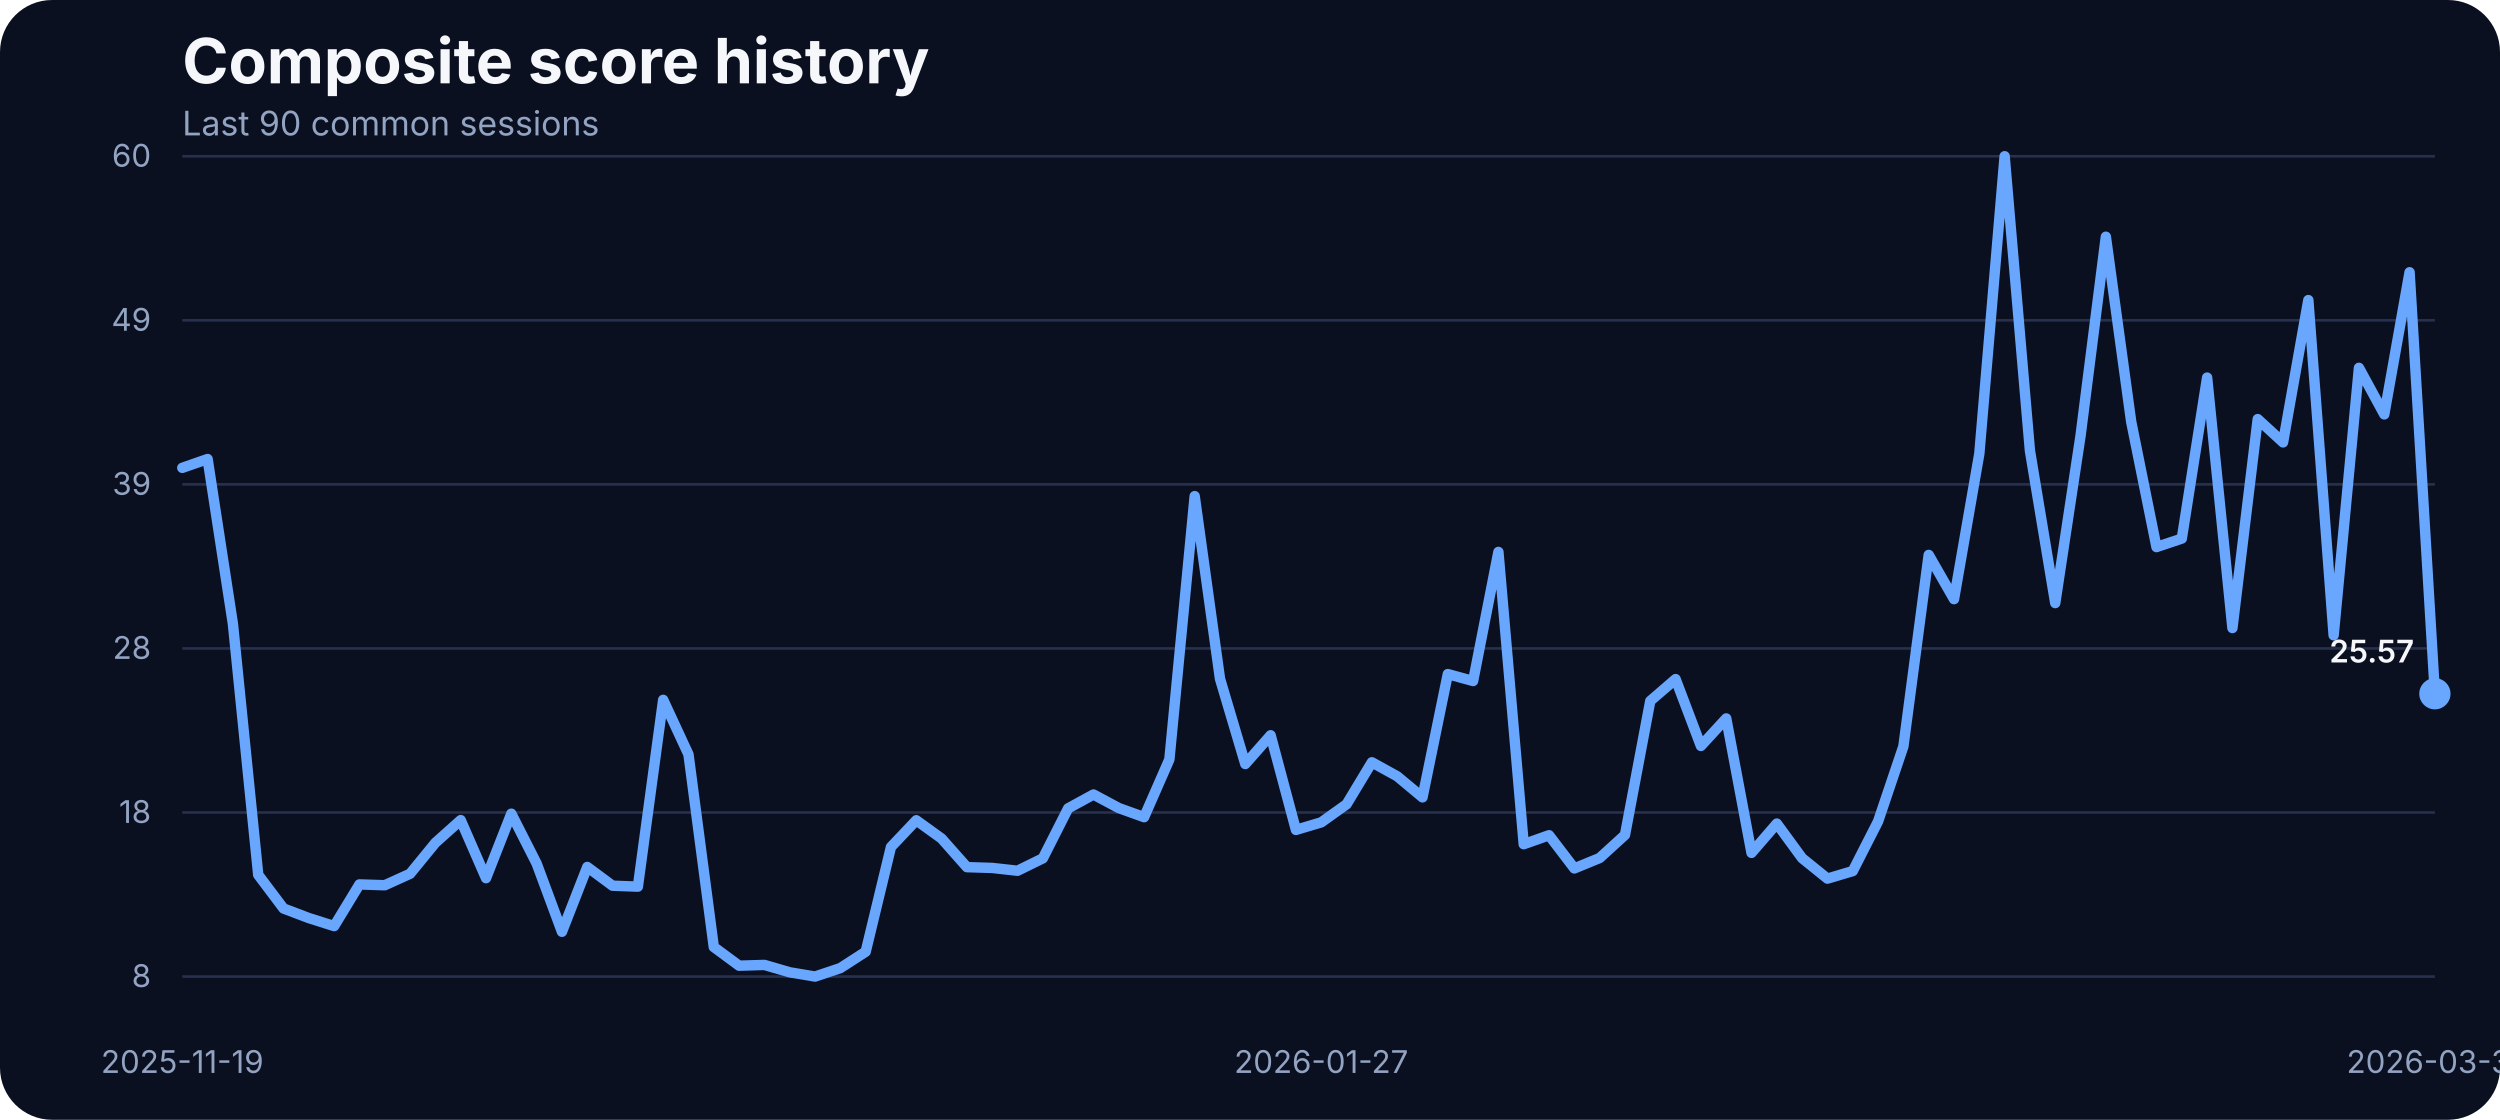
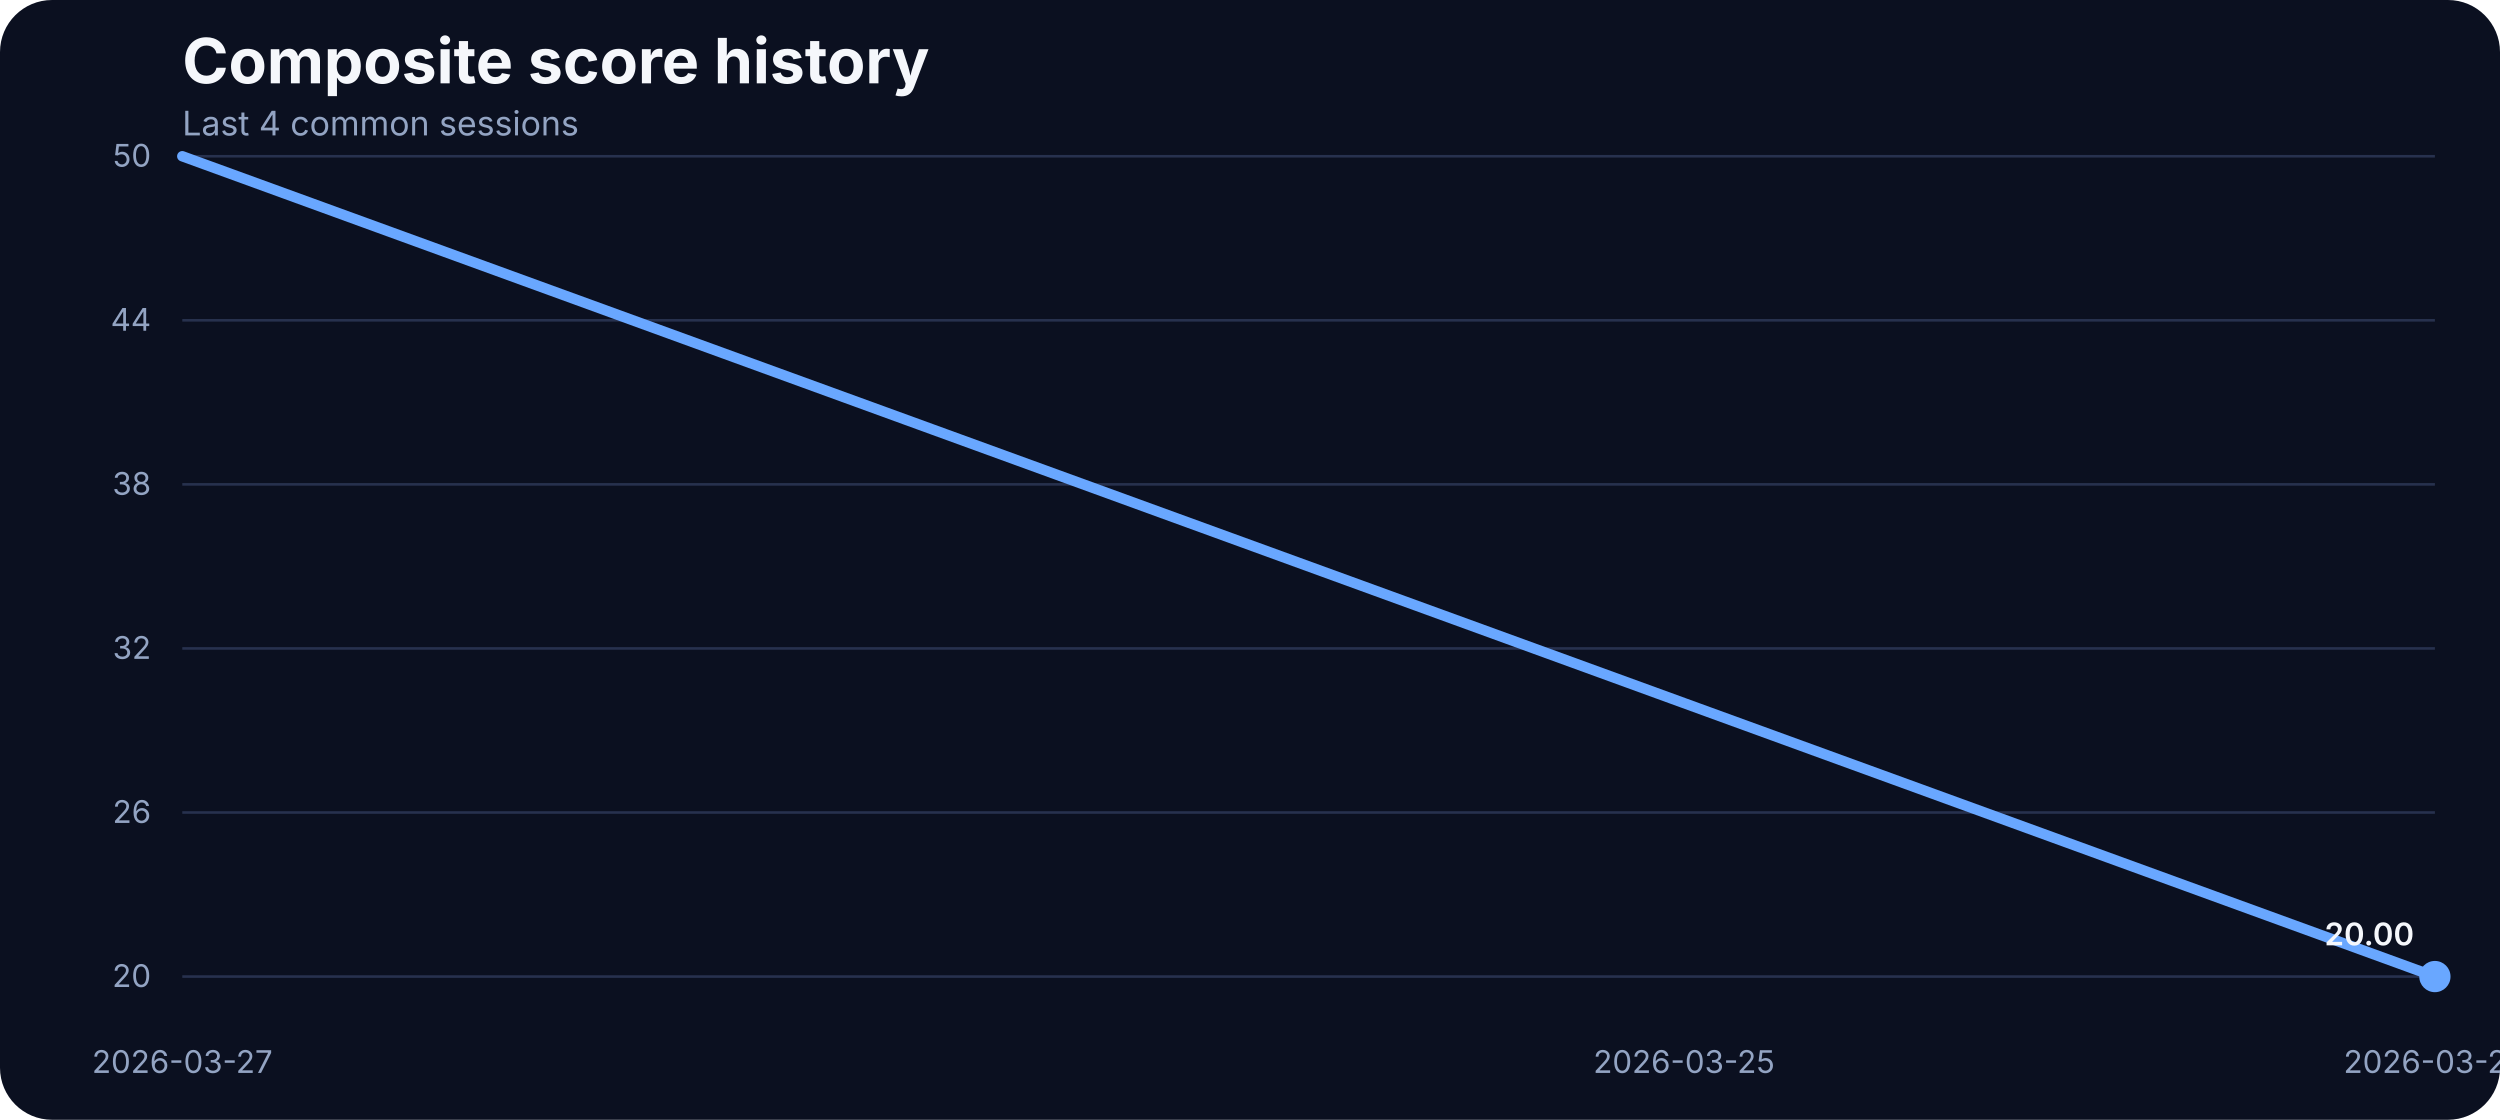
<svg xmlns="http://www.w3.org/2000/svg" width="960" height="430" viewBox="0 0 960 430" role="img" aria-label="Composite score history">
  <rect width="100%" height="100%" fill="#0b1020" rx="20" />
  <text x="70" y="32" fill="#f5f7fb" font-family="Inter, Arial, sans-serif" font-size="24" font-weight="700">Composite score history</text>
-   <text x="70" y="52" fill="#93a4c3" font-family="Inter, Arial, sans-serif" font-size="13">Last 90 common sessions</text>
+   <text x="70" y="52" fill="#93a4c3" font-family="Inter, Arial, sans-serif" font-size="13">Last 4 common sessions</text>
  <line x1="70" x2="935" y1="375.00" y2="375.00" stroke="#27314e" stroke-width="1" />
-   <text x="58" y="379.00" text-anchor="end" fill="#93a4c3" font-family="Inter, Arial, sans-serif" font-size="12">8</text>
+   <text x="58" y="379.00" text-anchor="end" fill="#93a4c3" font-family="Inter, Arial, sans-serif" font-size="12">20</text>
  <line x1="70" x2="935" y1="312.00" y2="312.00" stroke="#27314e" stroke-width="1" />
-   <text x="58" y="316.00" text-anchor="end" fill="#93a4c3" font-family="Inter, Arial, sans-serif" font-size="12">18</text>
+   <text x="58" y="316.00" text-anchor="end" fill="#93a4c3" font-family="Inter, Arial, sans-serif" font-size="12">26</text>
  <line x1="70" x2="935" y1="249.00" y2="249.00" stroke="#27314e" stroke-width="1" />
-   <text x="58" y="253.00" text-anchor="end" fill="#93a4c3" font-family="Inter, Arial, sans-serif" font-size="12">28</text>
+   <text x="58" y="253.00" text-anchor="end" fill="#93a4c3" font-family="Inter, Arial, sans-serif" font-size="12">32</text>
  <line x1="70" x2="935" y1="186.00" y2="186.00" stroke="#27314e" stroke-width="1" />
-   <text x="58" y="190.00" text-anchor="end" fill="#93a4c3" font-family="Inter, Arial, sans-serif" font-size="12">39</text>
+   <text x="58" y="190.00" text-anchor="end" fill="#93a4c3" font-family="Inter, Arial, sans-serif" font-size="12">38</text>
  <line x1="70" x2="935" y1="123.00" y2="123.00" stroke="#27314e" stroke-width="1" />
-   <text x="58" y="127.00" text-anchor="end" fill="#93a4c3" font-family="Inter, Arial, sans-serif" font-size="12">49</text>
+   <text x="58" y="127.00" text-anchor="end" fill="#93a4c3" font-family="Inter, Arial, sans-serif" font-size="12">44</text>
  <line x1="70" x2="935" y1="60.00" y2="60.00" stroke="#27314e" stroke-width="1" />
-   <text x="58" y="64.00" text-anchor="end" fill="#93a4c3" font-family="Inter, Arial, sans-serif" font-size="12">60</text>
-   <text x="70.00" y="412" text-anchor="middle" fill="#93a4c3" font-family="Inter, Arial, sans-serif" font-size="12">2025-11-19</text>
-   <text x="507.36" y="412" text-anchor="middle" fill="#93a4c3" font-family="Inter, Arial, sans-serif" font-size="12">2026-01-27</text>
-   <text x="935.00" y="412" text-anchor="middle" fill="#93a4c3" font-family="Inter, Arial, sans-serif" font-size="12">2026-03-31</text>
-   <path d="M 70.00 179.65 L 79.72 176.27 L 89.44 239.59 L 99.16 335.94 L 108.88 348.86 L 118.60 352.54 L 128.31 355.62 L 138.03 339.62 L 147.75 339.93 L 157.47 335.52 L 167.19 323.63 L 176.91 314.93 L 186.63 337.21 L 196.35 312.46 L 206.07 331.60 L 215.79 357.80 L 225.51 332.92 L 235.22 340.11 L 244.94 340.47 L 254.66 268.75 L 264.38 289.70 L 274.10 363.65 L 283.82 370.83 L 293.54 370.53 L 303.26 373.37 L 312.98 375.00 L 322.70 371.74 L 332.42 365.46 L 342.13 325.26 L 351.85 314.99 L 361.57 322.00 L 371.29 332.98 L 381.01 333.29 L 390.73 334.37 L 400.45 329.60 L 410.17 310.41 L 419.89 305.09 L 429.61 310.29 L 439.33 313.79 L 449.04 291.63 L 458.76 190.52 L 468.48 260.66 L 478.20 293.38 L 487.92 282.34 L 497.64 318.68 L 507.36 315.78 L 517.08 308.84 L 526.80 292.72 L 536.52 298.09 L 546.24 306.18 L 555.96 258.85 L 565.67 261.51 L 575.39 211.95 L 585.11 324.17 L 594.83 320.73 L 604.55 333.47 L 614.27 329.48 L 623.99 320.61 L 633.71 269.17 L 643.43 260.78 L 653.15 286.44 L 662.87 275.88 L 672.58 327.49 L 682.30 316.26 L 692.02 329.54 L 701.74 337.39 L 711.46 334.49 L 721.18 315.42 L 730.90 286.62 L 740.62 213.09 L 750.34 230.06 L 760.06 174.22 L 769.78 60.00 L 779.49 173.07 L 789.21 231.57 L 798.93 167.33 L 808.65 90.91 L 818.37 161.90 L 828.09 210.07 L 837.81 206.81 L 847.53 145.00 L 857.25 241.16 L 866.97 160.94 L 876.69 169.87 L 886.40 115.24 L 896.12 243.94 L 905.84 141.26 L 915.56 159.12 L 925.28 104.55 L 935.00 266.40" fill="none" stroke="#69a7ff" stroke-width="4" stroke-linecap="round" stroke-linejoin="round" />
-   <circle cx="935.00" cy="266.40" r="6" fill="#69a7ff" />
-   <text x="927.00" y="254.40" text-anchor="end" fill="#f5f7fb" font-family="Inter, Arial, sans-serif" font-size="12" font-weight="600">25.57</text>
+   <text x="58" y="64.00" text-anchor="end" fill="#93a4c3" font-family="Inter, Arial, sans-serif" font-size="12">50</text>
+   <text x="70.00" y="412" text-anchor="middle" fill="#93a4c3" font-family="Inter, Arial, sans-serif" font-size="12">2026-03-27</text>
+   <text x="646.67" y="412" text-anchor="middle" fill="#93a4c3" font-family="Inter, Arial, sans-serif" font-size="12">2026-03-25</text>
+   <text x="935.00" y="412" text-anchor="middle" fill="#93a4c3" font-family="Inter, Arial, sans-serif" font-size="12">2026-03-24</text>
+   <path d="M 70.00 60.00 L 358.33 165.00 L 646.67 270.00 L 935.00 375.00" fill="none" stroke="#69a7ff" stroke-width="4" stroke-linecap="round" stroke-linejoin="round" />
+   <circle cx="935.00" cy="375.00" r="6" fill="#69a7ff" />
+   <text x="927.00" y="363.00" text-anchor="end" fill="#f5f7fb" font-family="Inter, Arial, sans-serif" font-size="12" font-weight="600">20.00</text>
</svg>
